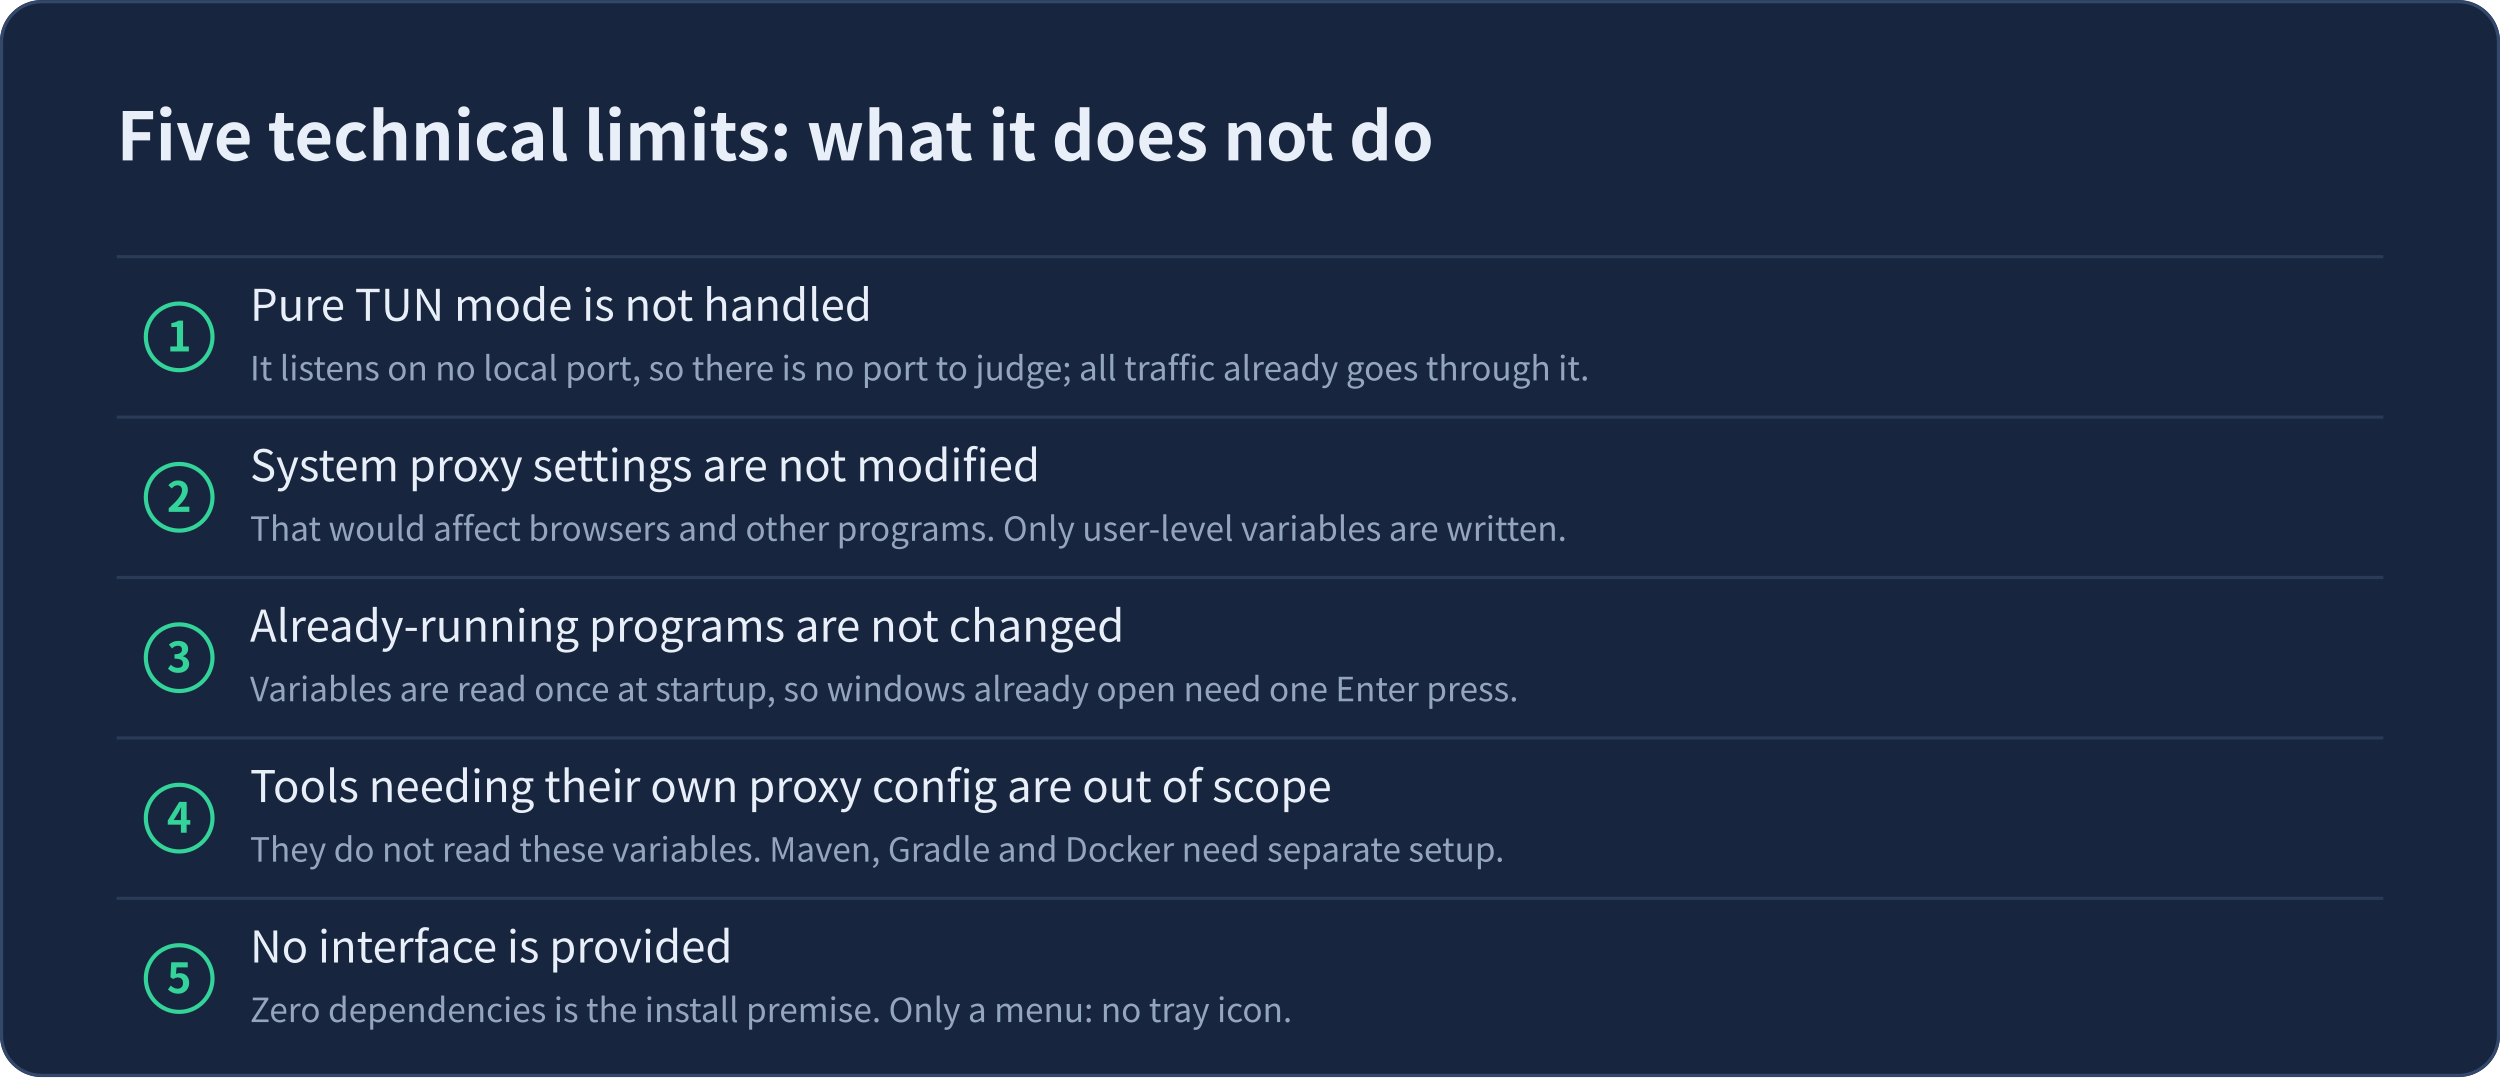
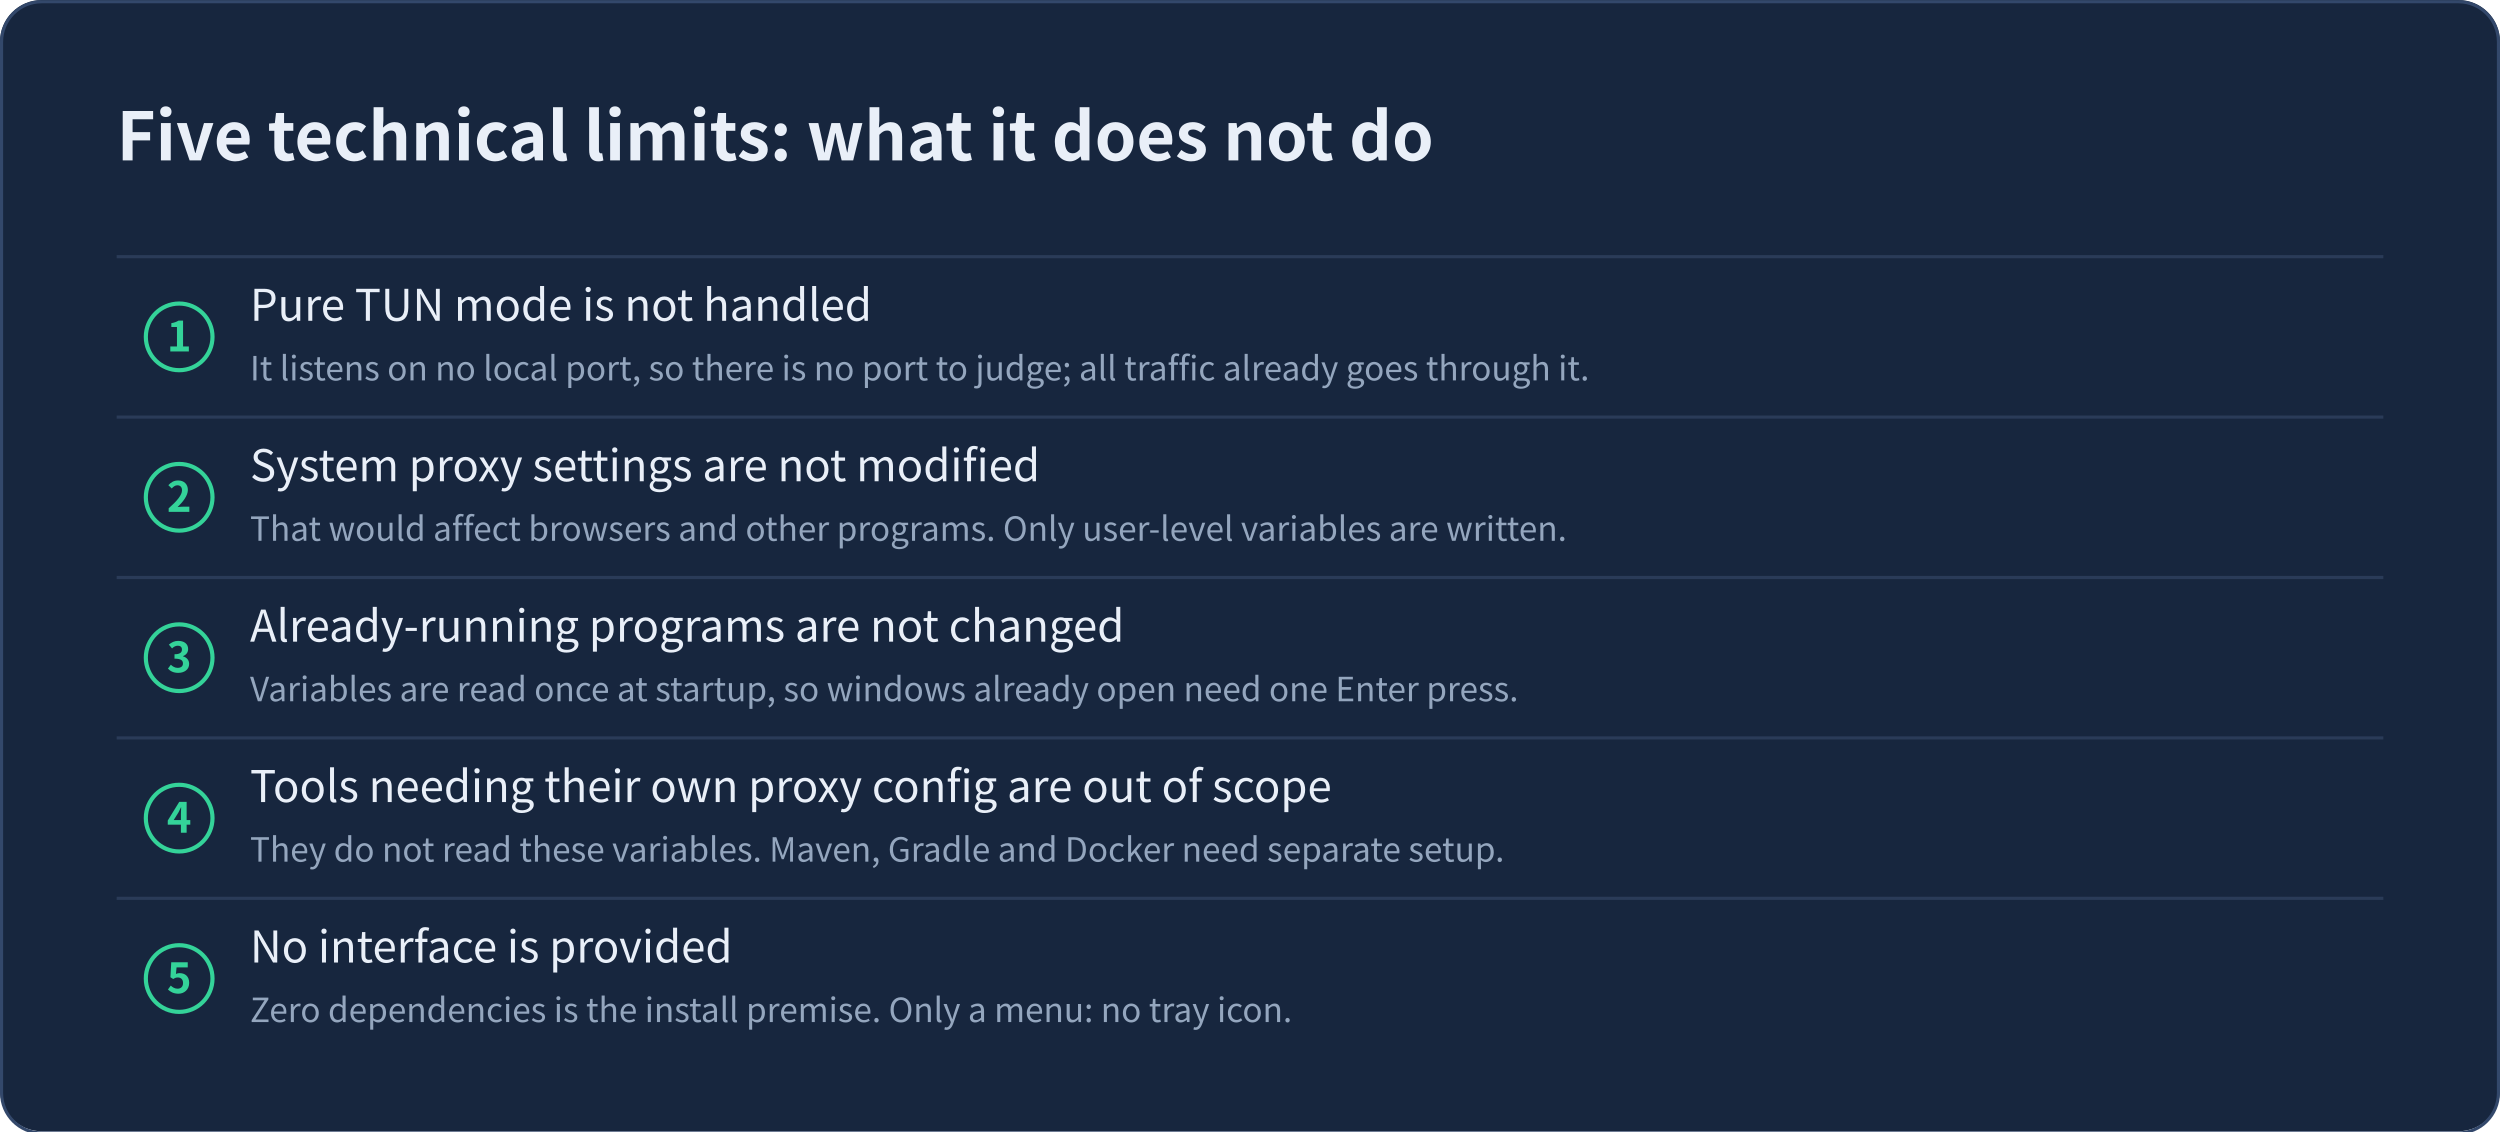
- <svg xmlns="http://www.w3.org/2000/svg" width="1200" height="517" viewBox="0 0 1200 517" role="img" aria-labelledby="limitsTitle limitsDesc" font-family="-apple-system, BlinkMacSystemFont, 'Segoe UI', 'PingFang SC', 'Microsoft YaHei', 'Noto Sans CJK SC', sans-serif">
-   <rect width="1200" height="517" rx="20" fill="#17263E" />
-   <rect x="0.75" y="0.83" width="1198.5" height="515.35" rx="19.25" fill="none" stroke="#33486B" stroke-width="1.5" />
+ <svg xmlns="http://www.w3.org/2000/svg" width="1200" height="543" viewBox="0 0 1200 543" role="img" aria-labelledby="limitsTitle limitsDesc" font-family="-apple-system, BlinkMacSystemFont, 'Segoe UI', 'PingFang SC', 'Microsoft YaHei', 'Noto Sans CJK SC', sans-serif">
+   <rect width="1200" height="543" rx="20" fill="#17263E" />
+   <rect x="0.75" y="0.83" width="1198.5" height="543" rx="19.25" fill="none" stroke="#33486B" stroke-width="1.5" />
  <g id="heading">
    <text x="56" y="77" font-size="32" font-weight="700" fill="#E9EFF8">Five technical limits: what it does not do</text>
  </g>
  <g id="rules" stroke="#2A3B58" stroke-width="1.5">
    <path d="M56 123.2H1144M56 200.2H1144M56 277.2H1144M56 354.2H1144M56 431.2H1144" />
  </g>
  <g id="badges" fill="none" stroke="#34D399" stroke-width="2">
    <circle cx="86" cy="161.7" r="16" />
    <circle cx="86" cy="238.7" r="16" />
    <circle cx="86" cy="315.7" r="16" />
    <circle cx="86" cy="392.7" r="16" />
    <circle cx="86" cy="469.7" r="16" />
  </g>
  <g id="numbers" font-size="20" font-weight="700" fill="#34D399" text-anchor="middle">
    <text x="86" y="161.7" dy="0.35em">1</text>
    <text x="86" y="238.7" dy="0.35em">2</text>
    <text x="86" y="315.7" dy="0.35em">3</text>
    <text x="86" y="392.7" dy="0.35em">4</text>
    <text x="86" y="469.7" dy="0.35em">5</text>
  </g>
  <g id="labels" font-size="21" fill="#E9EFF8">
    <text x="120" y="154">Pure TUN mode is not handled</text>
    <text x="120" y="182.6" font-size="16" fill="#94A6BE">It listens on no local port, so there is no port to judge; all traffic already goes through it.</text>
    <text x="120" y="231">System proxy settings are not modified</text>
    <text x="120" y="259.6" font-size="16" fill="#94A6BE">That would affect browsers and other programs. Only user-level variables are written.</text>
    <text x="120" y="308">Already-running programs are not changed</text>
    <text x="120" y="336.6" font-size="16" fill="#94A6BE">Variables are read once at startup, so windows already open need one Enter press.</text>
    <text x="120" y="385">Tools needing their own proxy config are out of scope</text>
    <text x="120" y="413.6" font-size="16" fill="#94A6BE">They do not read these variables. Maven, Gradle and Docker need separate setup.</text>
    <text x="120" y="462">No interface is provided</text>
    <text x="120" y="490.6" font-size="16" fill="#94A6BE">Zero dependencies is the install premise. Only a menu: no tray icon.</text>
  </g>
</svg>
